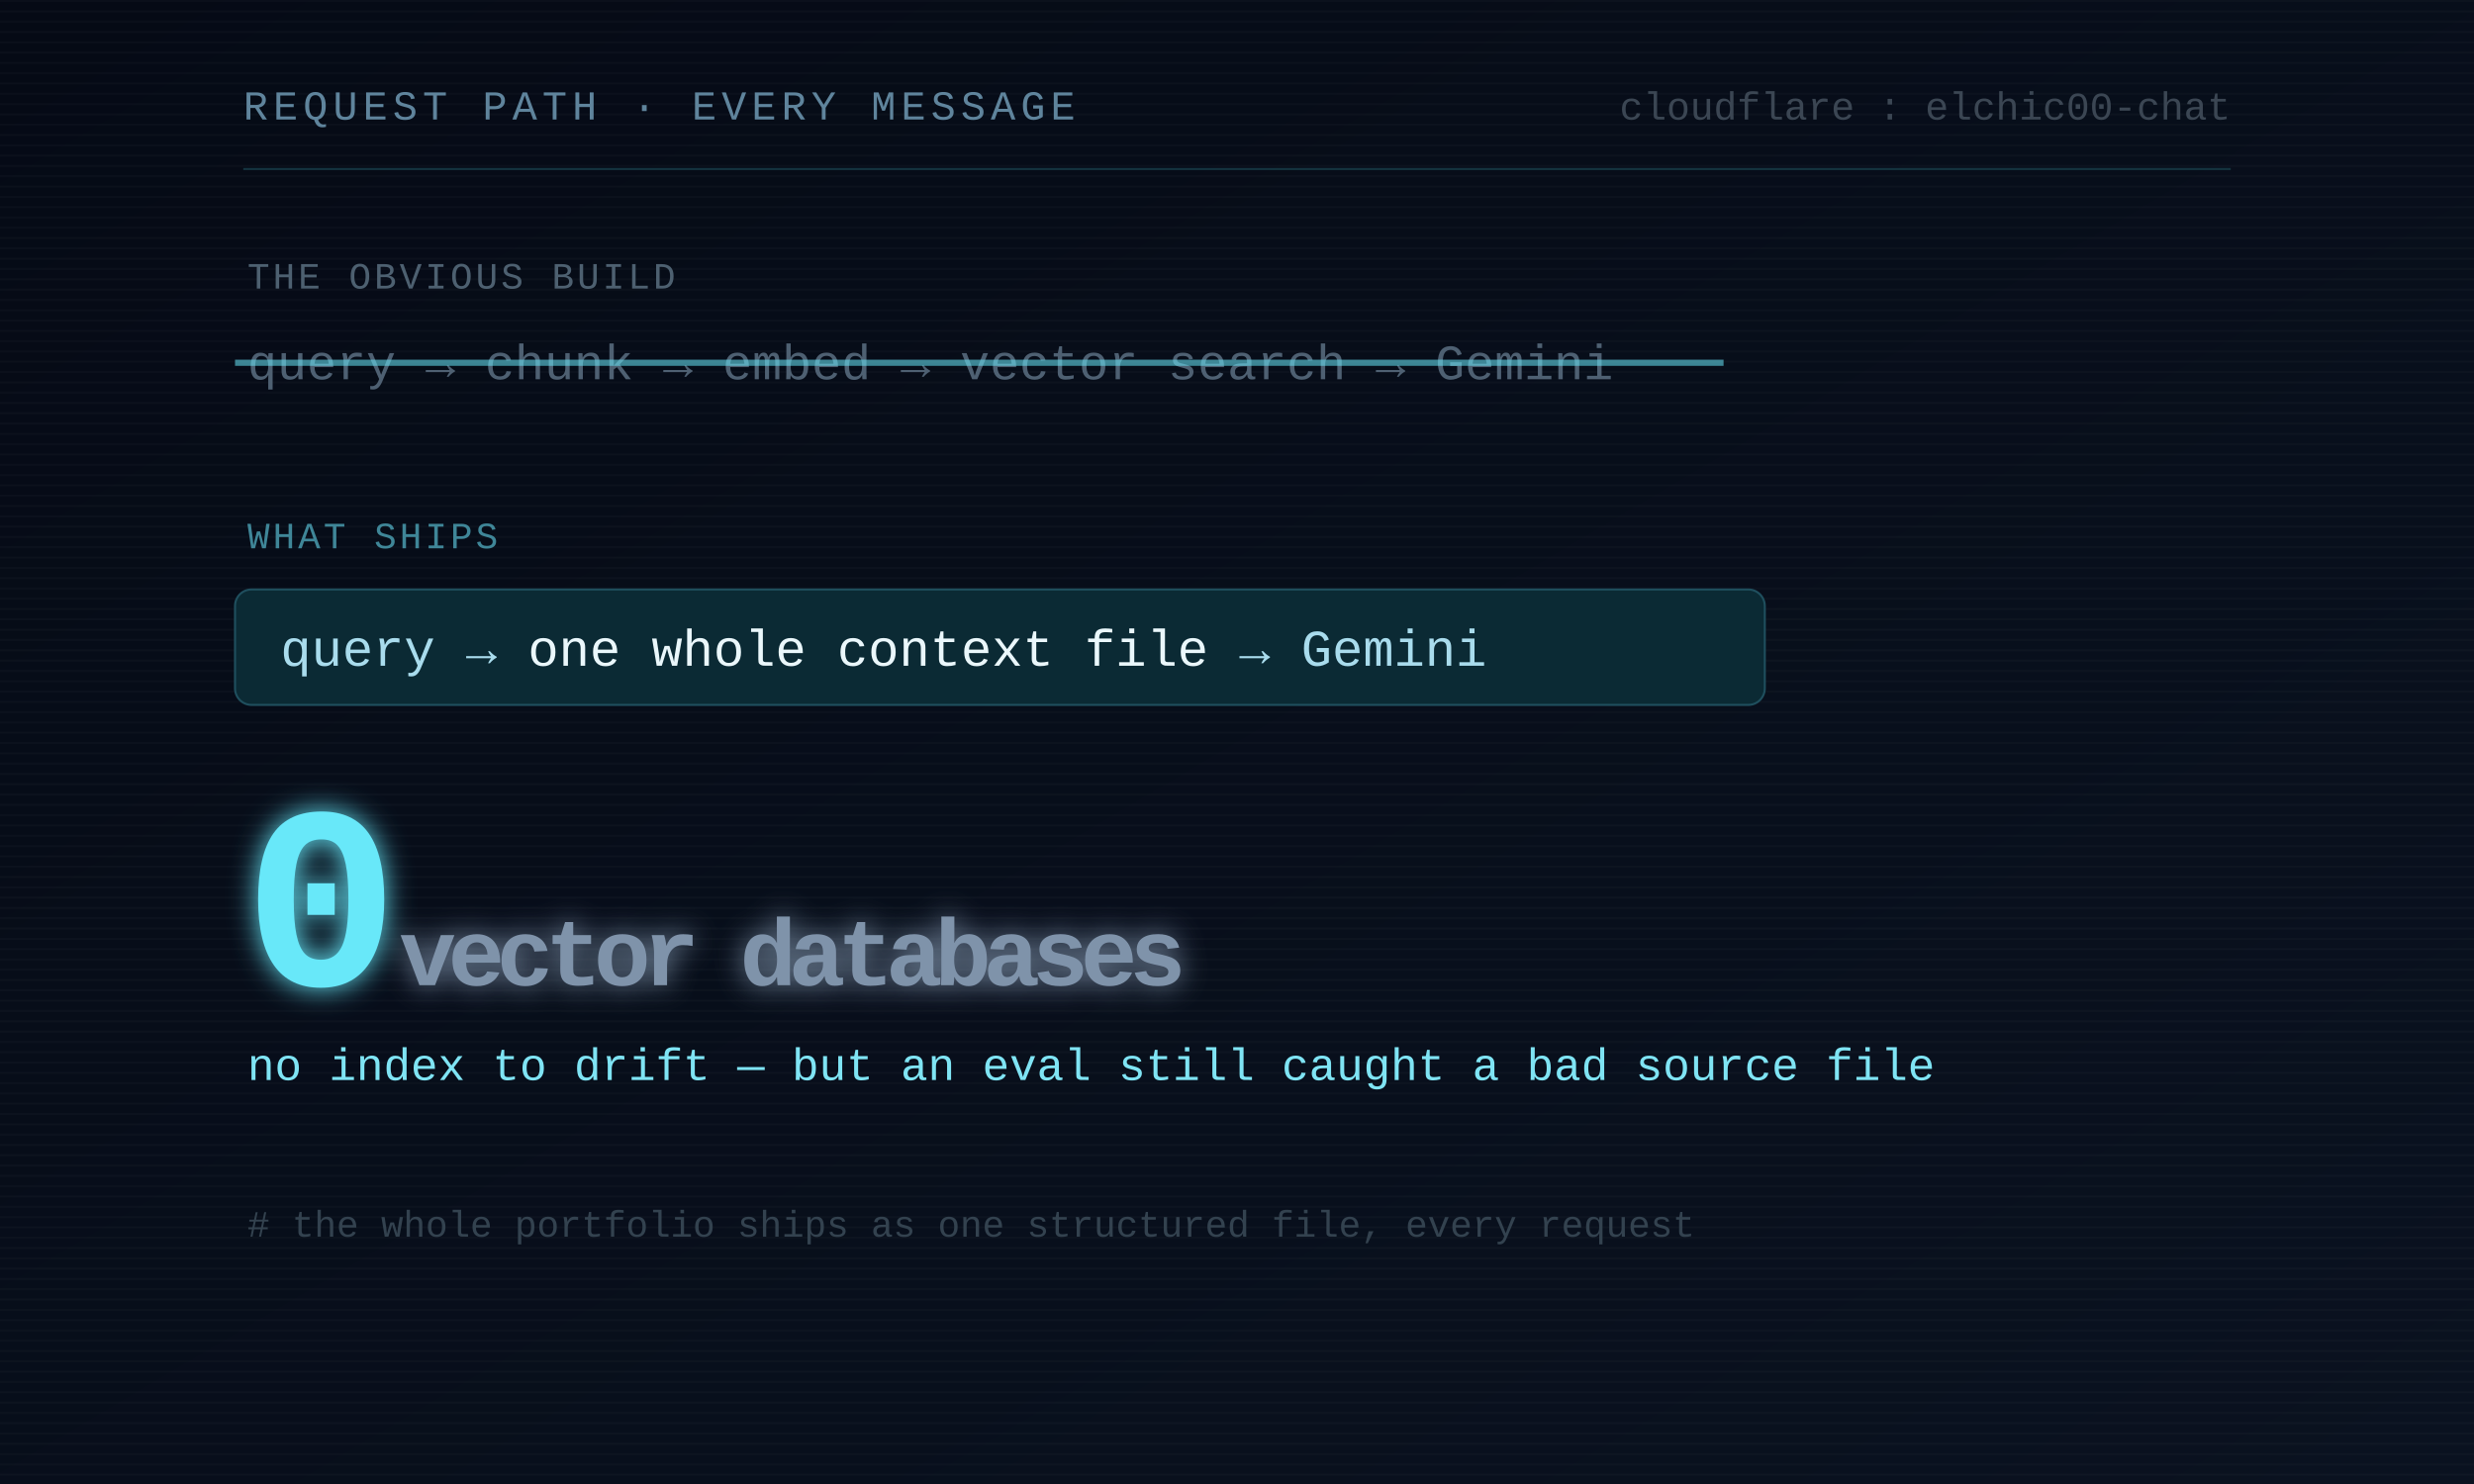
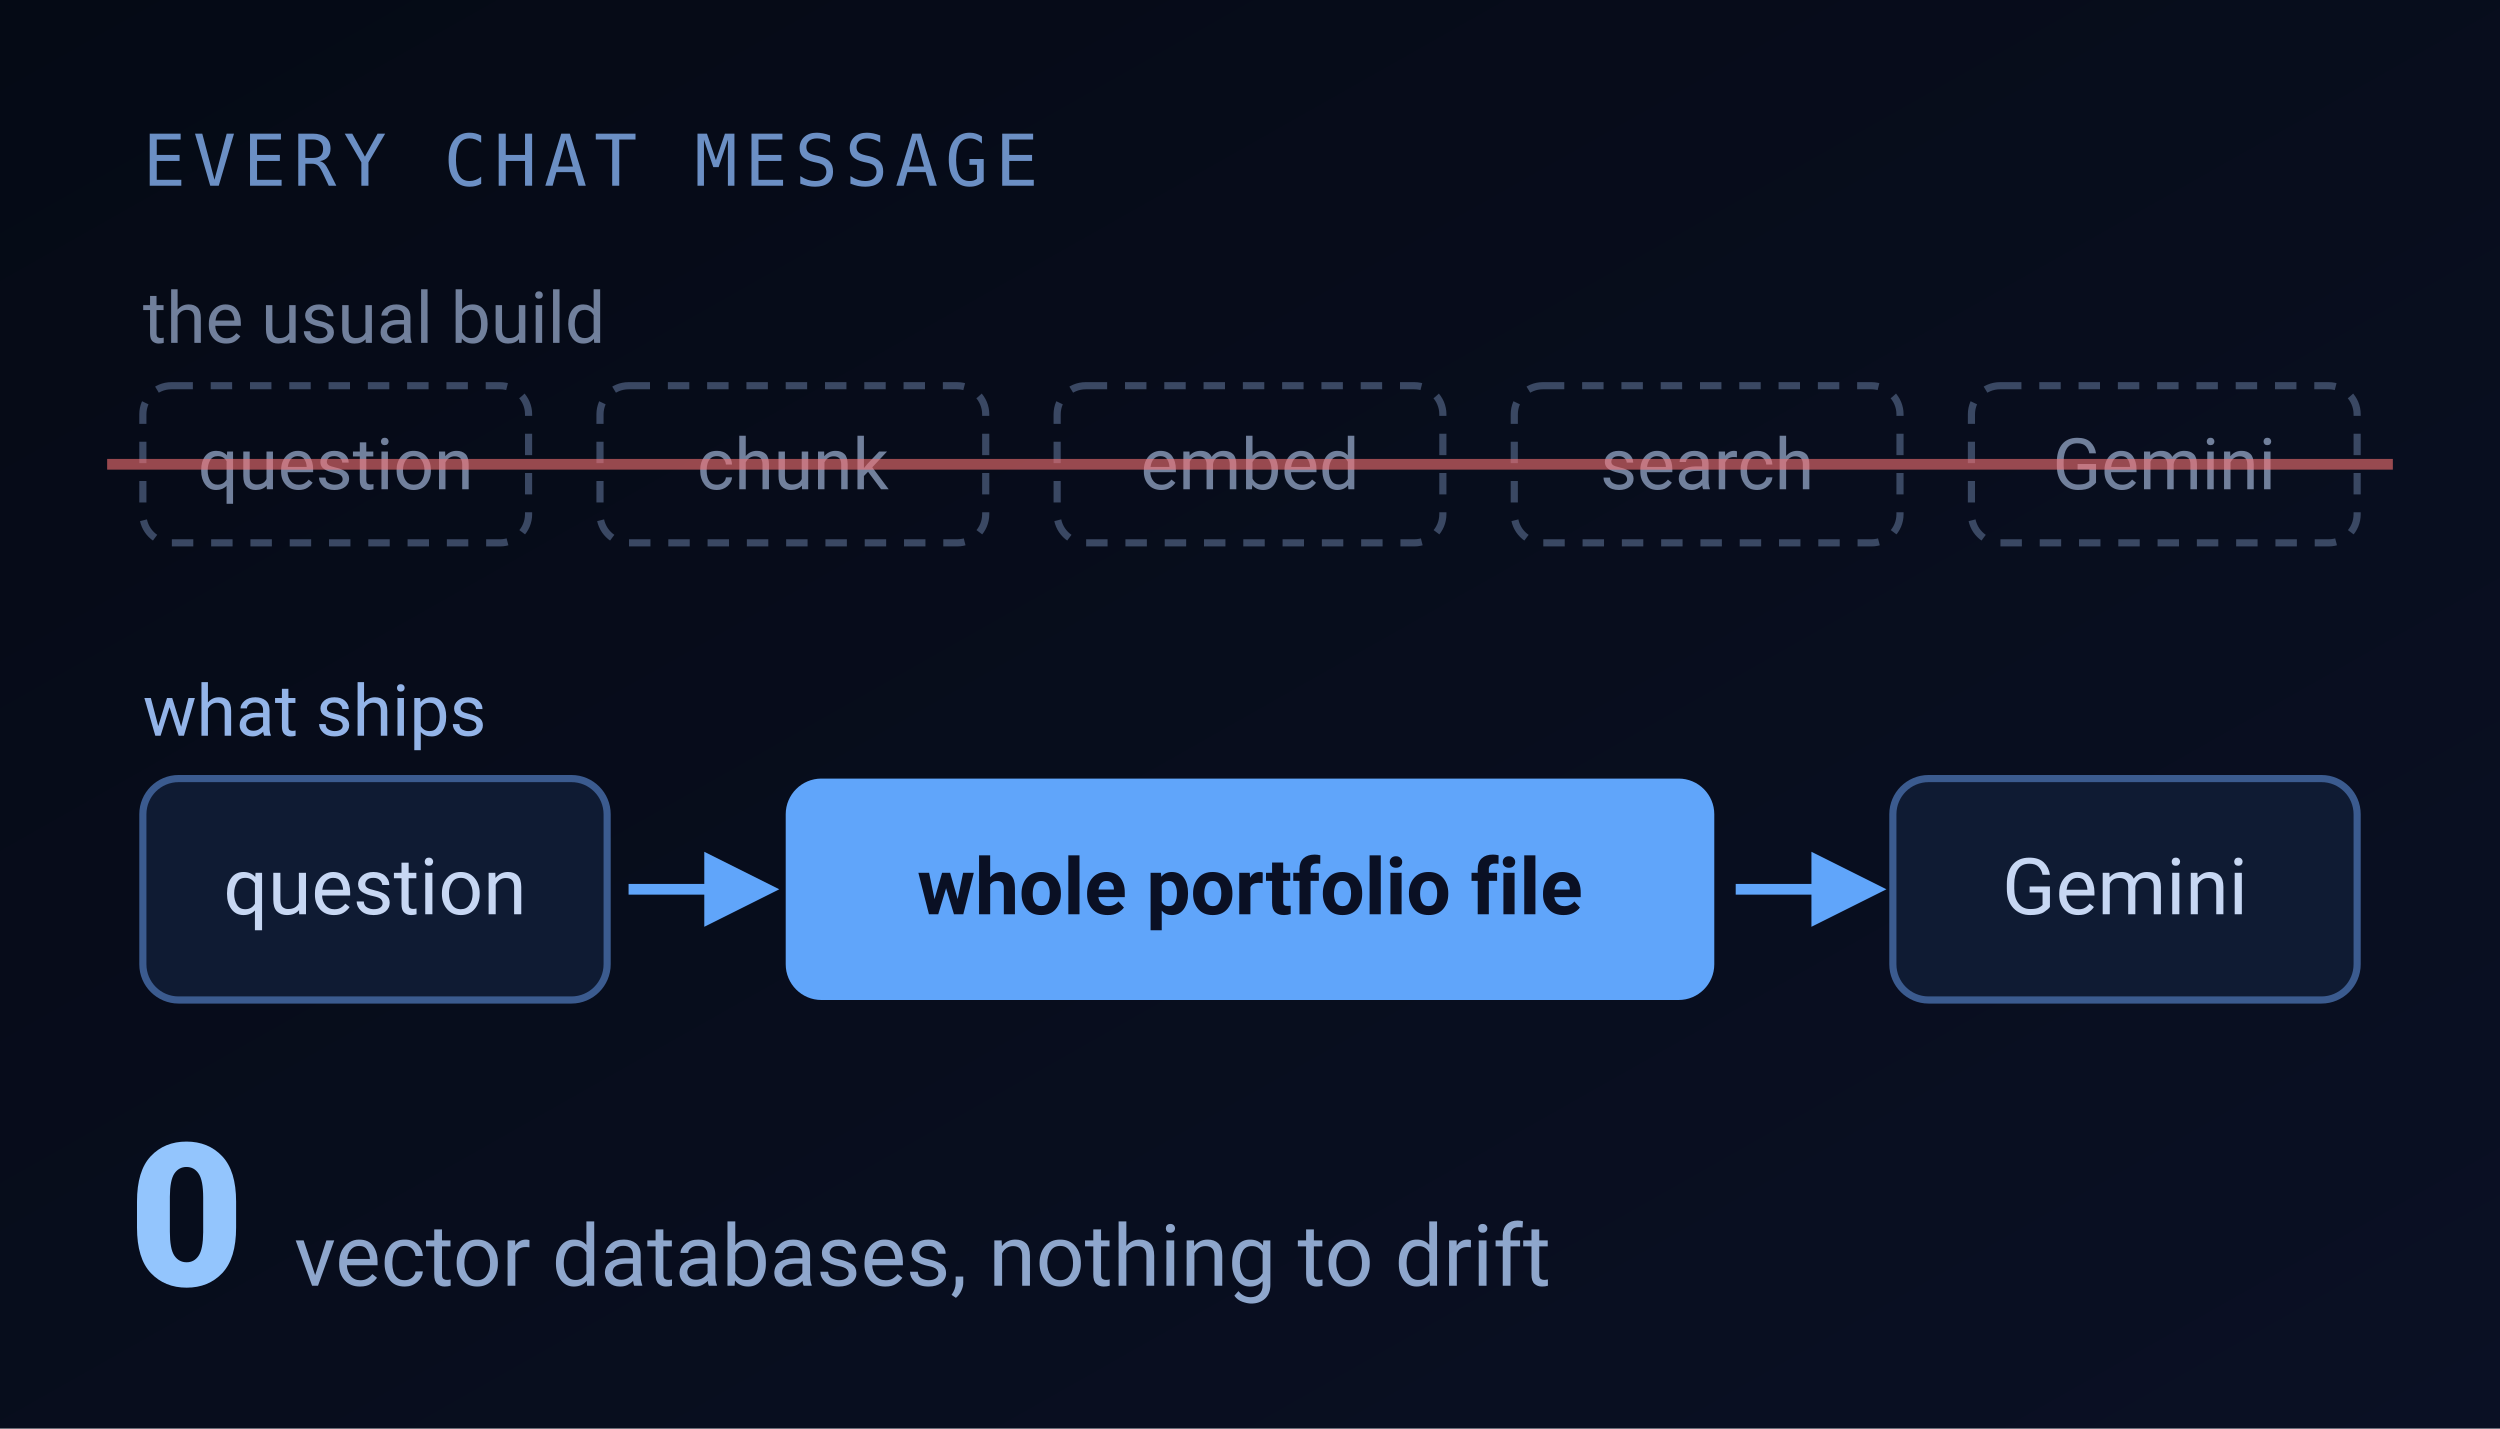
- <svg xmlns="http://www.w3.org/2000/svg" viewBox="0 0 1200 720" role="img" aria-labelledby="cb-t cb-d">
+ <svg xmlns="http://www.w3.org/2000/svg" viewBox="0 0 700 400" role="img" aria-labelledby="cb-t cb-d">
  <defs>
    <linearGradient id="cbBg" x1="0" y1="0" x2="1" y2="1">
      <stop offset="0" stop-color="#050a15" />
-       <stop offset="1" stop-color="#0a1220" />
+       <stop offset="1" stop-color="#0a1024" />
    </linearGradient>
-     <pattern id="cbScan" width="5" height="5" patternUnits="userSpaceOnUse">
-       <rect width="5" height="1" fill="#ffffff" opacity="0.02" />
-     </pattern>
-     <filter id="cbGlow" x="-60%" y="-80%" width="220%" height="260%">
-       <feGaussianBlur stdDeviation="7" result="b" />
-       <feMerge>
-         <feMergeNode in="b" />
-         <feMergeNode in="SourceGraphic" />
-       </feMerge>
-     </filter>
+     <marker id="cbA" viewBox="0 0 10 10" refX="8" refY="5" markerWidth="7" markerHeight="7" orient="auto">
+       <path d="M0 0L10 5L0 10z" fill="#60a5fa" />
+     </marker>
  </defs>
-   <rect width="1200" height="720" fill="url(#cbBg)" />
-   <rect width="1200" height="720" fill="url(#cbScan)" />
-   <g font-family="'SF Mono','SFMono-Regular',ui-monospace,Menlo,Consolas,'Liberation Mono',monospace">
-     <text x="118" y="58" font-size="20" letter-spacing="2.5" fill="#5f849c">REQUEST PATH · EVERY MESSAGE</text>
-     <text x="1082" y="58" text-anchor="end" font-size="19" fill="#3b4653">cloudflare : elchic00-chat</text>
-     <line x1="118" y1="82" x2="1082" y2="82" stroke="#143440" stroke-width="1" />
-     <text x="120" y="140" font-size="18" letter-spacing="1.5" fill="#4d6070">THE OBVIOUS BUILD</text>
-     <text x="120" y="184" font-size="24" fill="#4e6072">query → chunk → embed → vector search → Gemini</text>
-     <line x1="114" y1="176" x2="836" y2="176" stroke="#67e8f9" stroke-width="3" opacity=".55" />
-     <text x="120" y="266" font-size="18" letter-spacing="1.5" fill="#3f8698">WHAT SHIPS</text>
-     <rect x="114" y="286" width="742" height="56" rx="8" fill="#0b2a34" stroke="#1f4f5e" />
-     <text x="136" y="323" font-size="25" fill="#a9dced">query → <tspan fill="#eaf7fb">one whole context file</tspan> → Gemini</text>
-     <text x="118" y="478" font-size="126" font-weight="800" letter-spacing="-4" fill="#67e8f9" filter="url(#cbGlow)">0<tspan font-size="46" font-weight="700" fill="#7f93aa"> vector databases</tspan>
+   <rect width="700" height="400" fill="url(#cbBg)" />
+   <text x="40" y="52" font-family="ui-monospace,Menlo,Consolas,monospace" font-size="20" letter-spacing="2" fill="#6b8fc4">EVERY CHAT MESSAGE</text>
+   <g font-family="system-ui,-apple-system,'Segoe UI',Roboto,sans-serif" text-anchor="middle">
+     <text x="40" y="96" font-size="20" fill="#71809c" text-anchor="start">the usual build</text>
+     <g fill="none" stroke="#3a4863" stroke-width="2" stroke-dasharray="6 5">
+       <rect x="40" y="108" width="108" height="44" rx="8" />
+       <rect x="168" y="108" width="108" height="44" rx="8" />
+       <rect x="296" y="108" width="108" height="44" rx="8" />
+       <rect x="424" y="108" width="108" height="44" rx="8" />
+       <rect x="552" y="108" width="108" height="44" rx="8" />
+     </g>
+     <g font-size="20" fill="#71809c">
+       <text x="94" y="137">question</text>
+       <text x="222" y="137">chunk</text>
+       <text x="350" y="137">embed</text>
+       <text x="478" y="137">search</text>
+       <text x="606" y="137">Gemini</text>
+     </g>
+     <line x1="30" y1="130" x2="670" y2="130" stroke="#f87171" stroke-width="3" stroke-opacity=".6" />
+     <text x="40" y="206" font-size="20" fill="#93b4e8" text-anchor="start">what ships</text>
+     <rect x="40" y="218" width="130" height="62" rx="10" fill="#0f1b33" stroke="#3b5b8f" stroke-width="2" />
+     <text x="105" y="256" font-size="22" fill="#c7d7f3">question</text>
+     <line x1="176" y1="249" x2="214" y2="249" stroke="#60a5fa" stroke-width="3" marker-end="url(#cbA)" />
+     <rect x="220" y="218" width="260" height="62" rx="10" fill="#60a5fa" />
+     <text x="350" y="256" font-size="22" font-weight="700" fill="#0a1024">whole portfolio file</text>
+     <line x1="486" y1="249" x2="524" y2="249" stroke="#60a5fa" stroke-width="3" marker-end="url(#cbA)" />
+     <rect x="530" y="218" width="130" height="62" rx="10" fill="#0f1b33" stroke="#3b5b8f" stroke-width="2" />
+     <text x="595" y="256" font-size="22" fill="#c7d7f3">Gemini</text>
+     <text x="36" y="360" font-size="56" font-weight="800" fill="#93c5fd" text-anchor="start">0 <tspan font-size="24" font-weight="400" fill="#8ea6cc">vector databases, nothing to drift</tspan>
    </text>
-     <text x="120" y="524" font-size="22" fill="#7fe4f4">no index to drift — but an eval still caught a bad source file</text>
-     <text x="120" y="600" font-size="18" fill="#33424f"># the whole portfolio ships as one structured file, every request</text>
  </g>
</svg>
